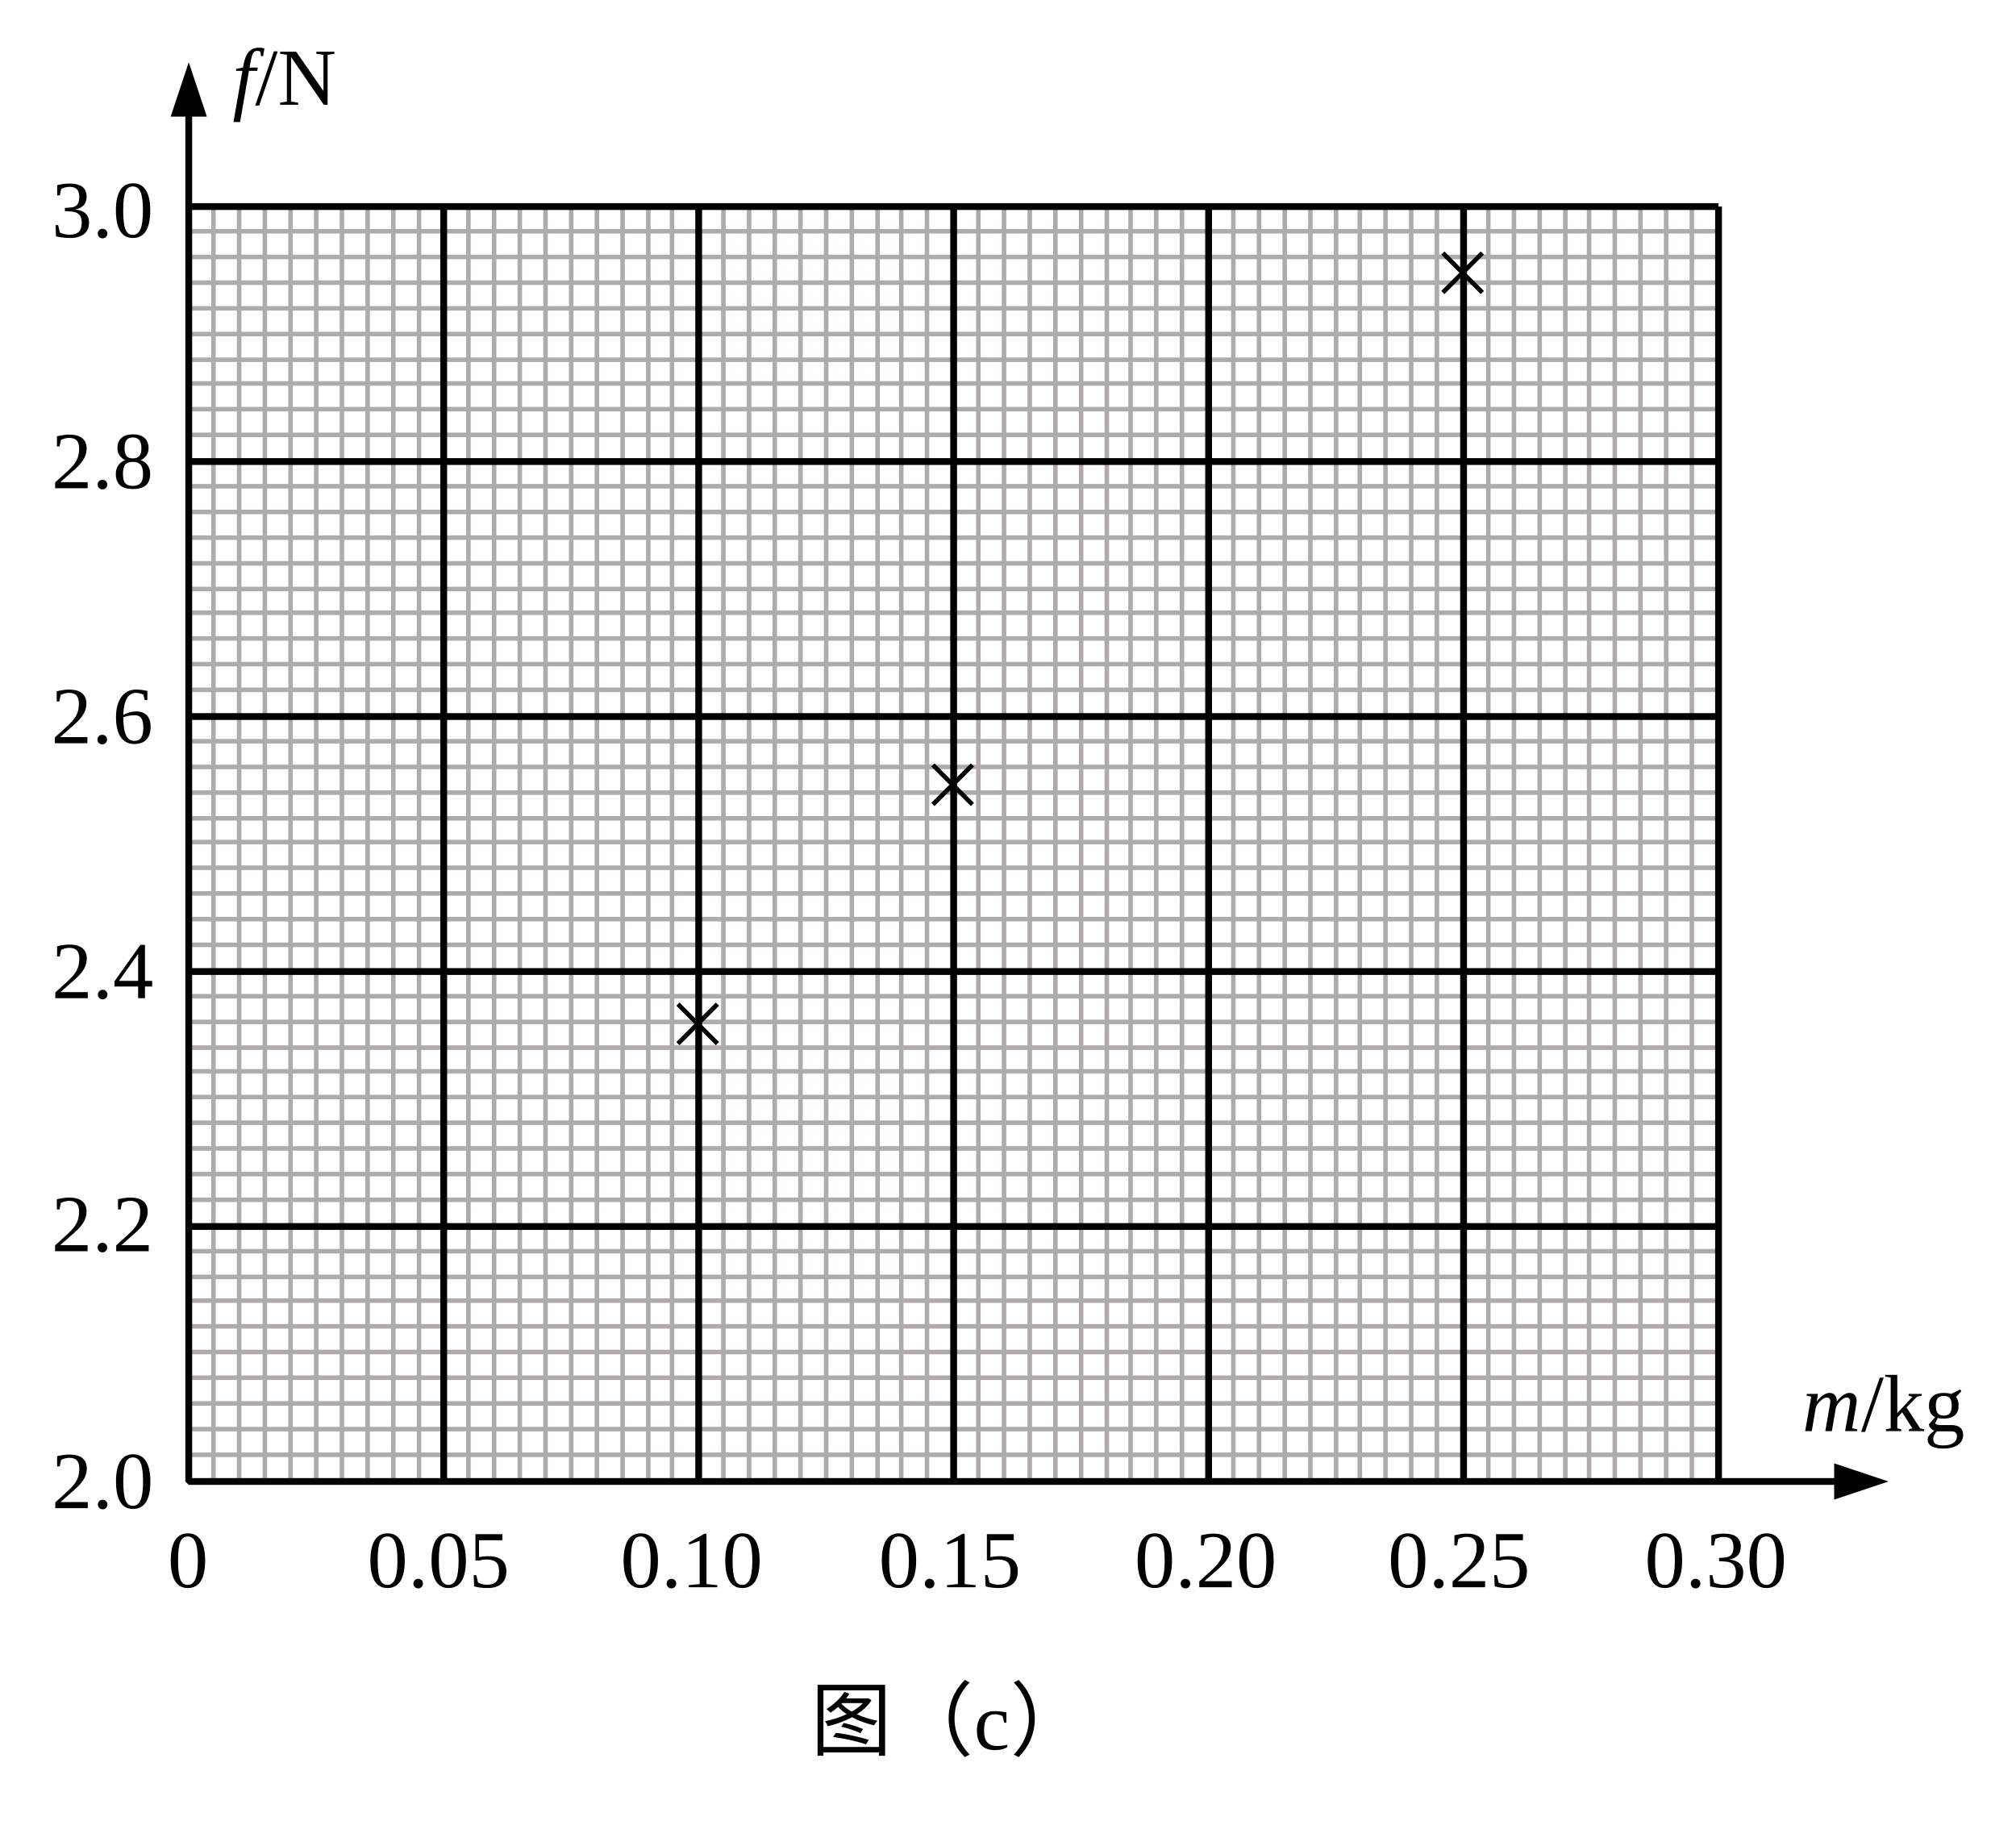
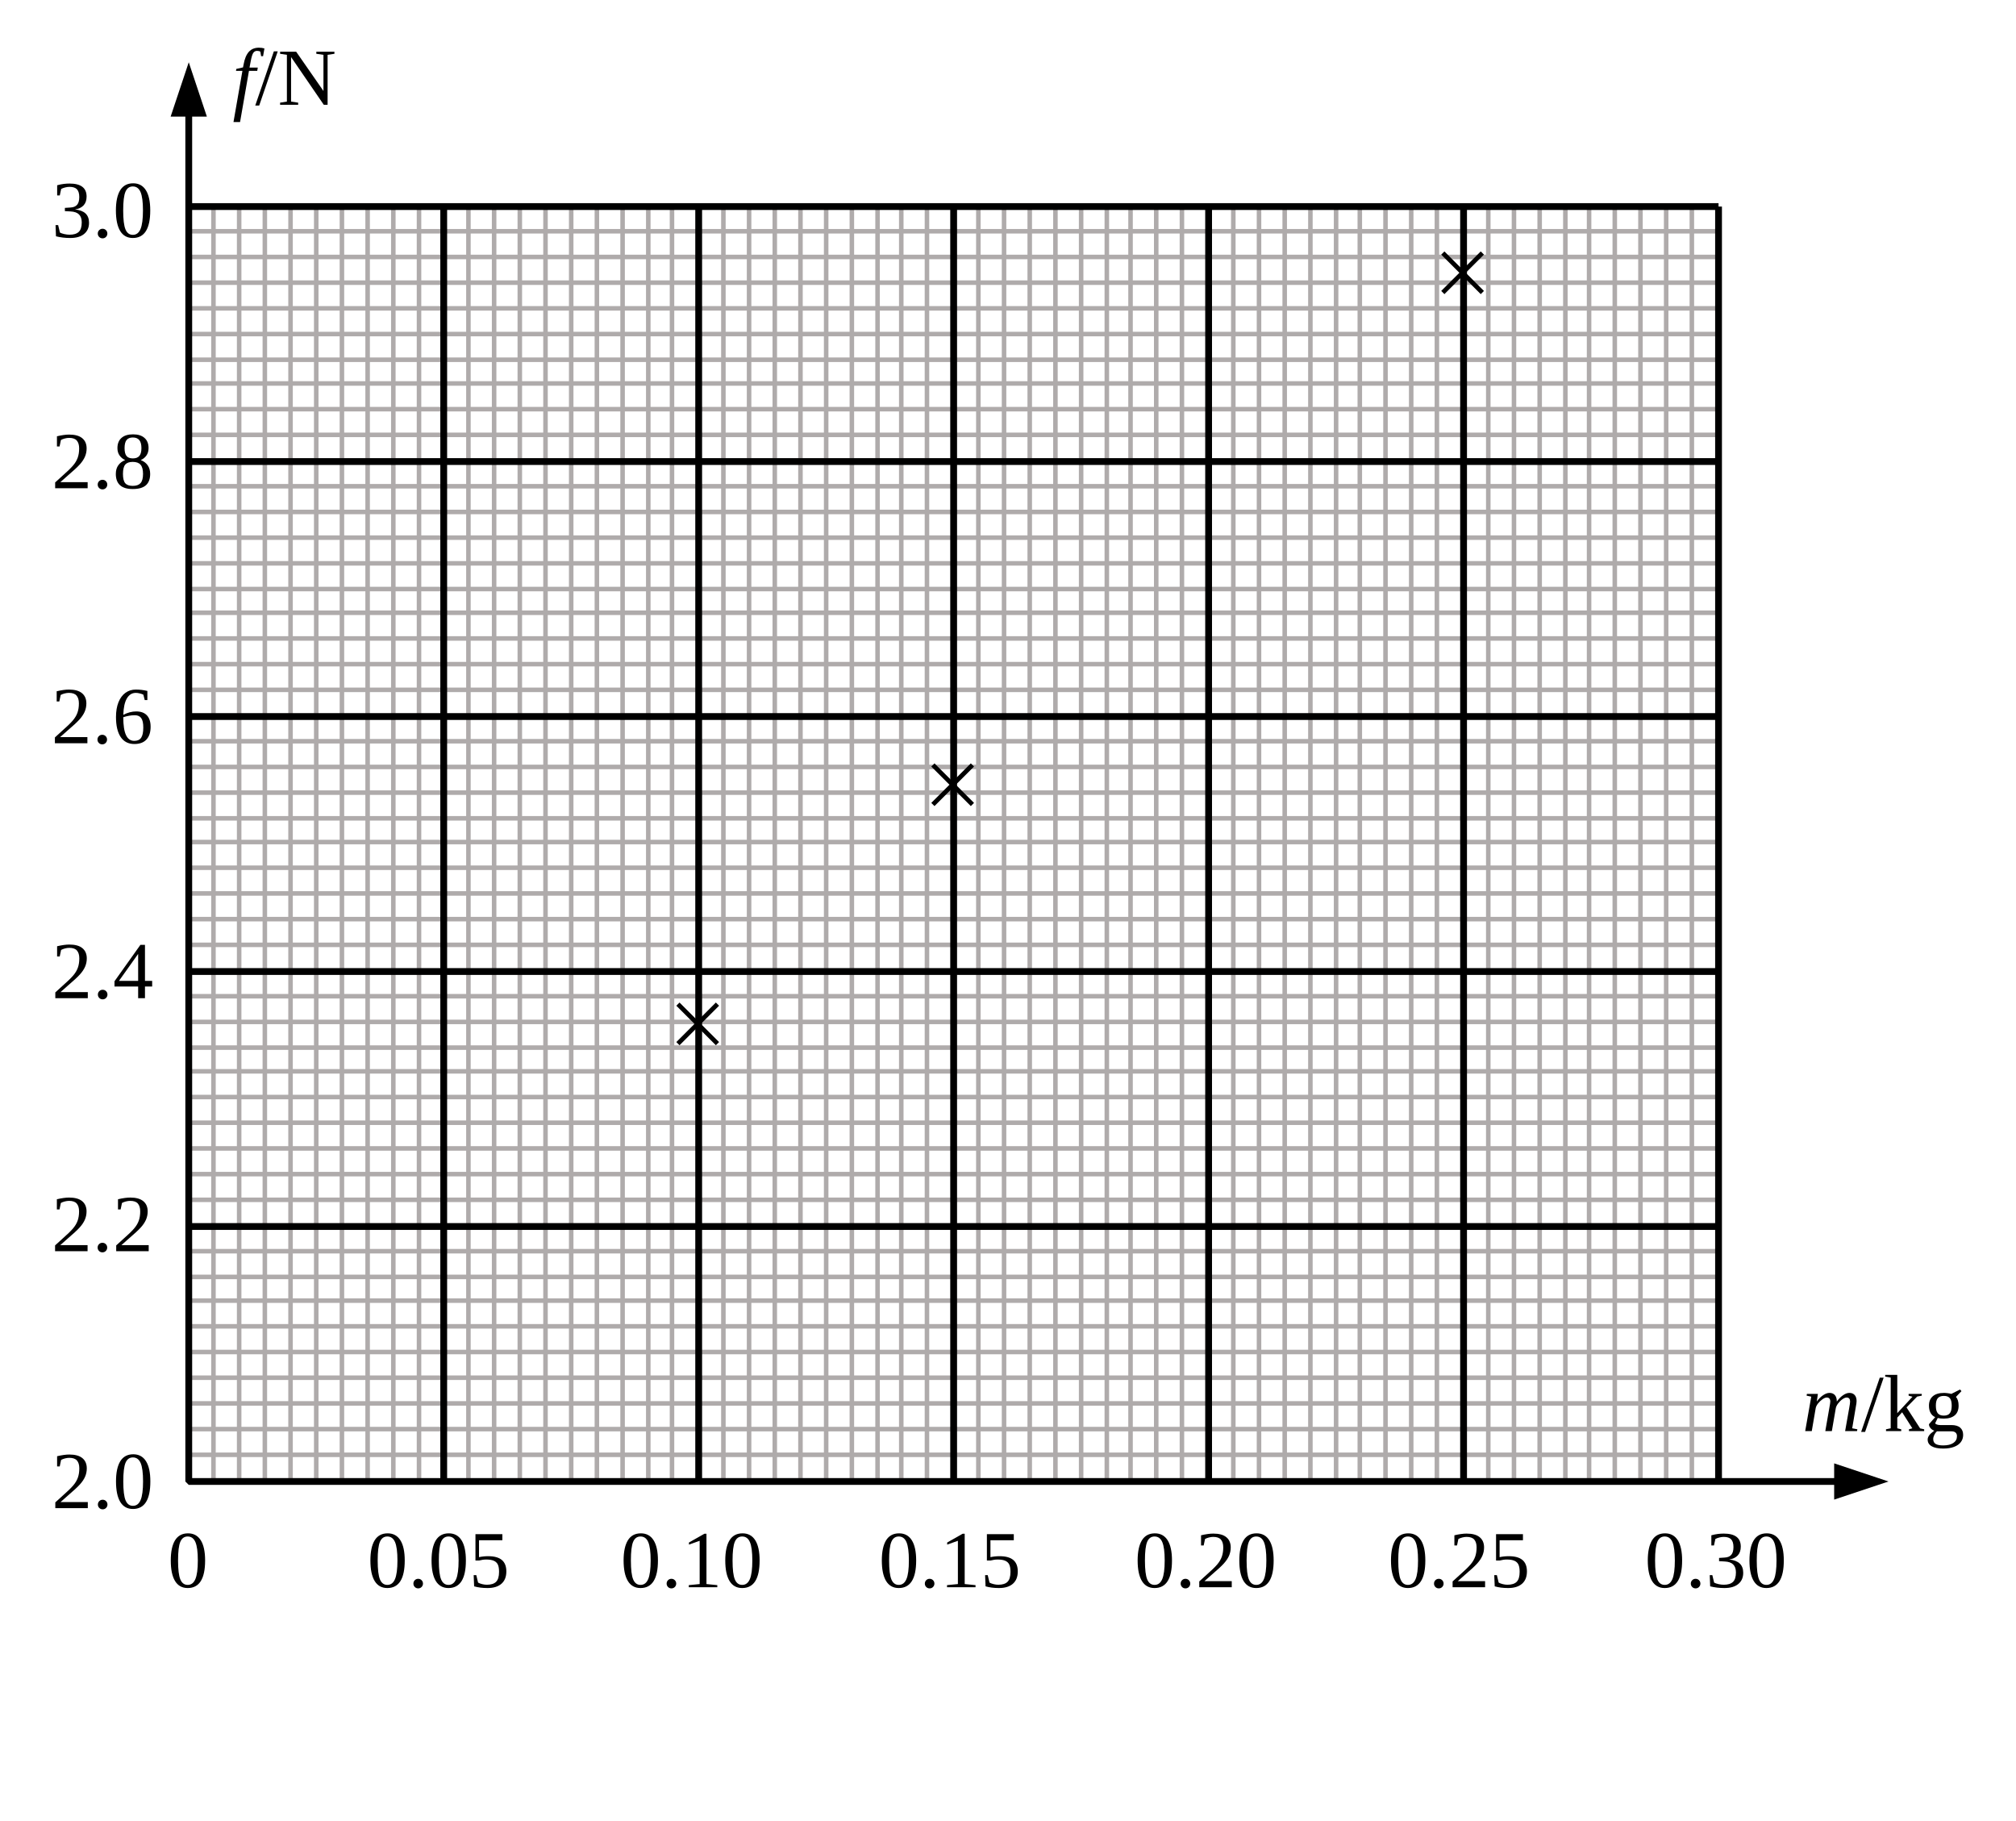
<svg xmlns="http://www.w3.org/2000/svg" width="1020" height="921" xml:space="preserve" overflow="hidden">
  <g transform="translate(-1688 -824)">
    <path d="M2557 941 1784 941" stroke="#AFABAB" stroke-width="2.292" stroke-miterlimit="8" fill="none" fill-rule="evenodd" />
    <path d="M2557 954 1784 954" stroke="#AFABAB" stroke-width="2.292" stroke-miterlimit="8" fill="none" fill-rule="evenodd" />
    <path d="M2557 967 1784 967" stroke="#AFABAB" stroke-width="2.292" stroke-miterlimit="8" fill="none" fill-rule="evenodd" />
    <path d="M2557 980 1784 980" stroke="#AFABAB" stroke-width="2.292" stroke-miterlimit="8" fill="none" fill-rule="evenodd" />
    <path d="M2557 993 1784 993" stroke="#AFABAB" stroke-width="2.292" stroke-miterlimit="8" fill="none" fill-rule="evenodd" />
    <path d="M2557 1006 1784 1006" stroke="#AFABAB" stroke-width="2.292" stroke-miterlimit="8" fill="none" fill-rule="evenodd" />
    <path d="M2557 1018 1784 1018" stroke="#AFABAB" stroke-width="2.292" stroke-miterlimit="8" fill="none" fill-rule="evenodd" />
    <path d="M2557 1031 1784 1031" stroke="#AFABAB" stroke-width="2.292" stroke-miterlimit="8" fill="none" fill-rule="evenodd" />
    <path d="M2557 1044 1784 1044" stroke="#AFABAB" stroke-width="2.292" stroke-miterlimit="8" fill="none" fill-rule="evenodd" />
    <path d="M2557 1070 1784 1070" stroke="#AFABAB" stroke-width="2.292" stroke-miterlimit="8" fill="none" fill-rule="evenodd" />
    <path d="M2557 1083 1784 1083" stroke="#AFABAB" stroke-width="2.292" stroke-miterlimit="8" fill="none" fill-rule="evenodd" />
    <path d="M2557 1096 1784 1096" stroke="#AFABAB" stroke-width="2.292" stroke-miterlimit="8" fill="none" fill-rule="evenodd" />
    <path d="M2557 1109 1784 1109" stroke="#AFABAB" stroke-width="2.292" stroke-miterlimit="8" fill="none" fill-rule="evenodd" />
    <path d="M2557 1122 1784 1122" stroke="#AFABAB" stroke-width="2.292" stroke-miterlimit="8" fill="none" fill-rule="evenodd" />
    <path d="M2557 1134 1784 1134" stroke="#AFABAB" stroke-width="2.292" stroke-miterlimit="8" fill="none" fill-rule="evenodd" />
    <path d="M2557 1147 1784 1147" stroke="#AFABAB" stroke-width="2.292" stroke-miterlimit="8" fill="none" fill-rule="evenodd" />
    <path d="M2557 1160 1784 1160" stroke="#AFABAB" stroke-width="2.292" stroke-miterlimit="8" fill="none" fill-rule="evenodd" />
    <path d="M2557 1173 1784 1173" stroke="#AFABAB" stroke-width="2.292" stroke-miterlimit="8" fill="none" fill-rule="evenodd" />
    <path d="M2557 1199 1784 1199" stroke="#AFABAB" stroke-width="2.292" stroke-miterlimit="8" fill="none" fill-rule="evenodd" />
    <path d="M2557 1212 1784 1212" stroke="#AFABAB" stroke-width="2.292" stroke-miterlimit="8" fill="none" fill-rule="evenodd" />
    <path d="M2557 1225 1784 1225" stroke="#AFABAB" stroke-width="2.292" stroke-miterlimit="8" fill="none" fill-rule="evenodd" />
    <path d="M2557 1238 1784 1238" stroke="#AFABAB" stroke-width="2.292" stroke-miterlimit="8" fill="none" fill-rule="evenodd" />
    <path d="M2557 1250 1784 1250" stroke="#AFABAB" stroke-width="2.292" stroke-miterlimit="8" fill="none" fill-rule="evenodd" />
    <path d="M2557 1263 1784 1263" stroke="#AFABAB" stroke-width="2.292" stroke-miterlimit="8" fill="none" fill-rule="evenodd" />
    <path d="M2557 1276 1784 1276" stroke="#AFABAB" stroke-width="2.292" stroke-miterlimit="8" fill="none" fill-rule="evenodd" />
    <path d="M2557 1289 1784 1289" stroke="#AFABAB" stroke-width="2.292" stroke-miterlimit="8" fill="none" fill-rule="evenodd" />
    <path d="M2557 1302 1784 1302" stroke="#AFABAB" stroke-width="2.292" stroke-miterlimit="8" fill="none" fill-rule="evenodd" />
    <path d="M2557 1328 1784 1328" stroke="#AFABAB" stroke-width="2.292" stroke-miterlimit="8" fill="none" fill-rule="evenodd" />
    <path d="M2557 1341 1784 1341" stroke="#AFABAB" stroke-width="2.292" stroke-miterlimit="8" fill="none" fill-rule="evenodd" />
    <path d="M2557 1354 1784 1354" stroke="#AFABAB" stroke-width="2.292" stroke-miterlimit="8" fill="none" fill-rule="evenodd" />
    <path d="M2557 1366 1784 1366" stroke="#AFABAB" stroke-width="2.292" stroke-miterlimit="8" fill="none" fill-rule="evenodd" />
    <path d="M2557 1379 1784 1379" stroke="#AFABAB" stroke-width="2.292" stroke-miterlimit="8" fill="none" fill-rule="evenodd" />
    <path d="M2557 1392 1784 1392" stroke="#AFABAB" stroke-width="2.292" stroke-miterlimit="8" fill="none" fill-rule="evenodd" />
    <path d="M2557 1405 1784 1405" stroke="#AFABAB" stroke-width="2.292" stroke-miterlimit="8" fill="none" fill-rule="evenodd" />
    <path d="M2557 1418 1784 1418" stroke="#AFABAB" stroke-width="2.292" stroke-miterlimit="8" fill="none" fill-rule="evenodd" />
    <path d="M2557 1431 1784 1431" stroke="#AFABAB" stroke-width="2.292" stroke-miterlimit="8" fill="none" fill-rule="evenodd" />
    <path d="M2557 1457 1784 1457" stroke="#AFABAB" stroke-width="2.292" stroke-miterlimit="8" fill="none" fill-rule="evenodd" />
    <path d="M2557 1470 1784 1470" stroke="#AFABAB" stroke-width="2.292" stroke-miterlimit="8" fill="none" fill-rule="evenodd" />
    <path d="M2557 1482 1784 1482" stroke="#AFABAB" stroke-width="2.292" stroke-miterlimit="8" fill="none" fill-rule="evenodd" />
    <path d="M2557 1495 1784 1495" stroke="#AFABAB" stroke-width="2.292" stroke-miterlimit="8" fill="none" fill-rule="evenodd" />
    <path d="M2557 1508 1784 1508" stroke="#AFABAB" stroke-width="2.292" stroke-miterlimit="8" fill="none" fill-rule="evenodd" />
    <path d="M2557 1521 1784 1521" stroke="#AFABAB" stroke-width="2.292" stroke-miterlimit="8" fill="none" fill-rule="evenodd" />
    <path d="M2557 1534 1784 1534" stroke="#AFABAB" stroke-width="2.292" stroke-miterlimit="8" fill="none" fill-rule="evenodd" />
    <path d="M2557 1547 1784 1547" stroke="#AFABAB" stroke-width="2.292" stroke-miterlimit="8" fill="none" fill-rule="evenodd" />
    <path d="M2557 1560 1784 1560" stroke="#AFABAB" stroke-width="2.292" stroke-miterlimit="8" fill="none" fill-rule="evenodd" />
    <path d="M1796 1573 1796 928" stroke="#AFABAB" stroke-width="2.292" stroke-miterlimit="8" fill="none" fill-rule="evenodd" />
    <path d="M1809 1573 1809 928" stroke="#AFABAB" stroke-width="2.292" stroke-miterlimit="8" fill="none" fill-rule="evenodd" />
    <path d="M1822 1573 1822 928" stroke="#AFABAB" stroke-width="2.292" stroke-miterlimit="8" fill="none" fill-rule="evenodd" />
    <path d="M1835 1573 1835 928" stroke="#AFABAB" stroke-width="2.292" stroke-miterlimit="8" fill="none" fill-rule="evenodd" />
    <path d="M1848 1573 1848 928" stroke="#AFABAB" stroke-width="2.292" stroke-miterlimit="8" fill="none" fill-rule="evenodd" />
    <path d="M1861 1573 1861 928" stroke="#AFABAB" stroke-width="2.292" stroke-miterlimit="8" fill="none" fill-rule="evenodd" />
    <path d="M1874 1573 1874 928" stroke="#AFABAB" stroke-width="2.292" stroke-miterlimit="8" fill="none" fill-rule="evenodd" />
    <path d="M1887 1573 1887 928" stroke="#AFABAB" stroke-width="2.292" stroke-miterlimit="8" fill="none" fill-rule="evenodd" />
    <path d="M1900 1573 1900 928" stroke="#AFABAB" stroke-width="2.292" stroke-miterlimit="8" fill="none" fill-rule="evenodd" />
    <path d="M1925 1573 1925 928" stroke="#AFABAB" stroke-width="2.292" stroke-miterlimit="8" fill="none" fill-rule="evenodd" />
    <path d="M1938 1573 1938 928" stroke="#AFABAB" stroke-width="2.292" stroke-miterlimit="8" fill="none" fill-rule="evenodd" />
    <path d="M1951 1573 1951 928" stroke="#AFABAB" stroke-width="2.292" stroke-miterlimit="8" fill="none" fill-rule="evenodd" />
    <path d="M1964 1573 1964 928" stroke="#AFABAB" stroke-width="2.292" stroke-miterlimit="8" fill="none" fill-rule="evenodd" />
    <path d="M1977 1573 1977 928" stroke="#AFABAB" stroke-width="2.292" stroke-miterlimit="8" fill="none" fill-rule="evenodd" />
    <path d="M1990 1573 1990 928" stroke="#AFABAB" stroke-width="2.292" stroke-miterlimit="8" fill="none" fill-rule="evenodd" />
    <path d="M2003 1573 2003 928" stroke="#AFABAB" stroke-width="2.292" stroke-miterlimit="8" fill="none" fill-rule="evenodd" />
    <path d="M2016 1573 2016 928" stroke="#AFABAB" stroke-width="2.292" stroke-miterlimit="8" fill="none" fill-rule="evenodd" />
    <path d="M2028 1573 2028 928" stroke="#AFABAB" stroke-width="2.292" stroke-miterlimit="8" fill="none" fill-rule="evenodd" />
    <path d="M2054 1573 2054 928" stroke="#AFABAB" stroke-width="2.292" stroke-miterlimit="8" fill="none" fill-rule="evenodd" />
    <path d="M2067 1573 2067 928" stroke="#AFABAB" stroke-width="2.292" stroke-miterlimit="8" fill="none" fill-rule="evenodd" />
    <path d="M2080 1573 2080 928" stroke="#AFABAB" stroke-width="2.292" stroke-miterlimit="8" fill="none" fill-rule="evenodd" />
    <path d="M2093 1573 2093 928" stroke="#AFABAB" stroke-width="2.292" stroke-miterlimit="8" fill="none" fill-rule="evenodd" />
    <path d="M2106 1573 2106 928" stroke="#AFABAB" stroke-width="2.292" stroke-miterlimit="8" fill="none" fill-rule="evenodd" />
    <path d="M2119 1573 2119 928" stroke="#AFABAB" stroke-width="2.292" stroke-miterlimit="8" fill="none" fill-rule="evenodd" />
    <path d="M2132 1573 2132 928" stroke="#AFABAB" stroke-width="2.292" stroke-miterlimit="8" fill="none" fill-rule="evenodd" />
    <path d="M2144 1573 2144 928" stroke="#AFABAB" stroke-width="2.292" stroke-miterlimit="8" fill="none" fill-rule="evenodd" />
    <path d="M2157 1573 2157 928" stroke="#AFABAB" stroke-width="2.292" stroke-miterlimit="8" fill="none" fill-rule="evenodd" />
    <path d="M2183 1573 2183 928" stroke="#AFABAB" stroke-width="2.292" stroke-miterlimit="8" fill="none" fill-rule="evenodd" />
    <path d="M2196 1573 2196 928" stroke="#AFABAB" stroke-width="2.292" stroke-miterlimit="8" fill="none" fill-rule="evenodd" />
    <path d="M2209 1573 2209 928" stroke="#AFABAB" stroke-width="2.292" stroke-miterlimit="8" fill="none" fill-rule="evenodd" />
    <path d="M2222 1573 2222 928" stroke="#AFABAB" stroke-width="2.292" stroke-miterlimit="8" fill="none" fill-rule="evenodd" />
    <path d="M2235 1573 2235 928" stroke="#AFABAB" stroke-width="2.292" stroke-miterlimit="8" fill="none" fill-rule="evenodd" />
    <path d="M2248 1573 2248 928" stroke="#AFABAB" stroke-width="2.292" stroke-miterlimit="8" fill="none" fill-rule="evenodd" />
    <path d="M2260 1573 2260 928" stroke="#AFABAB" stroke-width="2.292" stroke-miterlimit="8" fill="none" fill-rule="evenodd" />
    <path d="M2273 1573 2273 928" stroke="#AFABAB" stroke-width="2.292" stroke-miterlimit="8" fill="none" fill-rule="evenodd" />
    <path d="M2286 1573 2286 928" stroke="#AFABAB" stroke-width="2.292" stroke-miterlimit="8" fill="none" fill-rule="evenodd" />
    <path d="M2312 1573 2312 928" stroke="#AFABAB" stroke-width="2.292" stroke-miterlimit="8" fill="none" fill-rule="evenodd" />
    <path d="M2325 1573 2325 928" stroke="#AFABAB" stroke-width="2.292" stroke-miterlimit="8" fill="none" fill-rule="evenodd" />
    <path d="M2338 1573 2338 928" stroke="#AFABAB" stroke-width="2.292" stroke-miterlimit="8" fill="none" fill-rule="evenodd" />
    <path d="M2351 1573 2351 928" stroke="#AFABAB" stroke-width="2.292" stroke-miterlimit="8" fill="none" fill-rule="evenodd" />
    <path d="M2364 1573 2364 928" stroke="#AFABAB" stroke-width="2.292" stroke-miterlimit="8" fill="none" fill-rule="evenodd" />
    <path d="M2376 1573 2376 928" stroke="#AFABAB" stroke-width="2.292" stroke-miterlimit="8" fill="none" fill-rule="evenodd" />
    <path d="M2389 1573 2389 928" stroke="#AFABAB" stroke-width="2.292" stroke-miterlimit="8" fill="none" fill-rule="evenodd" />
    <path d="M2402 1573 2402 928" stroke="#AFABAB" stroke-width="2.292" stroke-miterlimit="8" fill="none" fill-rule="evenodd" />
    <path d="M2415 1573 2415 928" stroke="#AFABAB" stroke-width="2.292" stroke-miterlimit="8" fill="none" fill-rule="evenodd" />
    <path d="M2441 1573 2441 928" stroke="#AFABAB" stroke-width="2.292" stroke-miterlimit="8" fill="none" fill-rule="evenodd" />
    <path d="M2454 1573 2454 928" stroke="#AFABAB" stroke-width="2.292" stroke-miterlimit="8" fill="none" fill-rule="evenodd" />
    <path d="M2467 1573 2467 928" stroke="#AFABAB" stroke-width="2.292" stroke-miterlimit="8" fill="none" fill-rule="evenodd" />
    <path d="M2480 1573 2480 928" stroke="#AFABAB" stroke-width="2.292" stroke-miterlimit="8" fill="none" fill-rule="evenodd" />
    <path d="M2492 1573 2492 928" stroke="#AFABAB" stroke-width="2.292" stroke-miterlimit="8" fill="none" fill-rule="evenodd" />
    <path d="M2505 1573 2505 928" stroke="#AFABAB" stroke-width="2.292" stroke-miterlimit="8" fill="none" fill-rule="evenodd" />
    <path d="M2518 1573 2518 928" stroke="#AFABAB" stroke-width="2.292" stroke-miterlimit="8" fill="none" fill-rule="evenodd" />
    <path d="M2531 1573 2531 928" stroke="#AFABAB" stroke-width="2.292" stroke-miterlimit="8" fill="none" fill-rule="evenodd" />
    <path d="M2544 1573 2544 928" stroke="#AFABAB" stroke-width="2.292" stroke-miterlimit="8" fill="none" fill-rule="evenodd" />
    <path d="M2557.5 1573.5 2557.5 928.5" stroke="#000000" stroke-width="3.438" stroke-miterlimit="8" fill="none" fill-rule="evenodd" />
    <path d="M1912.5 1573.5 1912.5 928.5" stroke="#000000" stroke-width="3.438" stroke-miterlimit="8" fill="none" fill-rule="evenodd" />
    <path d="M2041.5 1573.5 2041.5 928.5" stroke="#000000" stroke-width="3.438" stroke-miterlimit="8" fill="none" fill-rule="evenodd" />
    <path d="M2170.5 1573.5 2170.5 928.5" stroke="#000000" stroke-width="3.438" stroke-miterlimit="8" fill="none" fill-rule="evenodd" />
    <path d="M2299.5 1573.5 2299.5 928.5" stroke="#000000" stroke-width="3.438" stroke-miterlimit="8" fill="none" fill-rule="evenodd" />
    <path d="M2428.5 1573.5 2428.5 928.5" stroke="#000000" stroke-width="3.438" stroke-miterlimit="8" fill="none" fill-rule="evenodd" />
    <path d="M2557.5 1057.5 1784.5 1057.5" stroke="#000000" stroke-width="3.438" stroke-miterlimit="8" fill="none" fill-rule="evenodd" />
    <path d="M2557.5 1186.5 1784.5 1186.5" stroke="#000000" stroke-width="3.438" stroke-miterlimit="8" fill="none" fill-rule="evenodd" />
    <path d="M2557.5 1315.5 1784.5 1315.5" stroke="#000000" stroke-width="3.438" stroke-miterlimit="8" fill="none" fill-rule="evenodd" />
    <path d="M2557.5 1444.5 1784.5 1444.5" stroke="#000000" stroke-width="3.438" stroke-miterlimit="8" fill="none" fill-rule="evenodd" />
    <path d="M2557.5 928.5 1784.5 928.5" stroke="#000000" stroke-width="3.438" stroke-miterlimit="8" fill="none" fill-rule="evenodd" />
    <path d="M2620.58 1575.22 1783.5 1575.22 1781.78 1573.5 1781.78 878.417 1785.22 878.417 1785.22 1573.5 1783.5 1571.78 2620.58 1571.78ZM2616 1564.33 2643.5 1573.5 2616 1582.67ZM1774.33 883 1783.5 855.5 1792.67 883Z" />
    <text font-family="Times New Roman,Times New Roman_MSFontService,sans-serif" font-style="italic" font-weight="400" font-size="41" transform="matrix(1 0 0 1 1805.68 877)">f</text>
    <text font-family="Times New Roman,Times New Roman_MSFontService,sans-serif" font-weight="400" font-size="41" transform="matrix(1 0 0 1 1817.14 877)">/N</text>
    <text font-family="Times New Roman,Times New Roman_MSFontService,sans-serif" font-weight="400" font-size="41" transform="matrix(1 0 0 1 1714.14 944)">3</text>
    <text font-family="Times New Roman,Times New Roman_MSFontService,sans-serif" font-weight="400" font-size="41" transform="matrix(1 0 0 1 1734.77 944)">.</text>
    <text font-family="Times New Roman,Times New Roman_MSFontService,sans-serif" font-weight="400" font-size="41" transform="matrix(1 0 0 1 1745.08 944)">0</text>
    <text font-family="Times New Roman,Times New Roman_MSFontService,sans-serif" font-weight="400" font-size="41" transform="matrix(1 0 0 1 1714.11 1071)">2</text>
    <text font-family="Times New Roman,Times New Roman_MSFontService,sans-serif" font-weight="400" font-size="41" transform="matrix(1 0 0 1 1734.73 1071)">.</text>
    <text font-family="Times New Roman,Times New Roman_MSFontService,sans-serif" font-weight="400" font-size="41" transform="matrix(1 0 0 1 1745.04 1071)">8</text>
    <text font-family="Times New Roman,Times New Roman_MSFontService,sans-serif" font-weight="400" font-size="41" transform="matrix(1 0 0 1 1713.98 1200)">2</text>
    <text font-family="Times New Roman,Times New Roman_MSFontService,sans-serif" font-weight="400" font-size="41" transform="matrix(1 0 0 1 1734.61 1200)">.</text>
    <text font-family="Times New Roman,Times New Roman_MSFontService,sans-serif" font-weight="400" font-size="41" transform="matrix(1 0 0 1 1744.92 1200)">6</text>
    <text font-family="Times New Roman,Times New Roman_MSFontService,sans-serif" font-weight="400" font-size="41" transform="matrix(1 0 0 1 1714.19 1329)">2</text>
    <text font-family="Times New Roman,Times New Roman_MSFontService,sans-serif" font-weight="400" font-size="41" transform="matrix(1 0 0 1 1734.82 1329)">.</text>
    <text font-family="Times New Roman,Times New Roman_MSFontService,sans-serif" font-weight="400" font-size="41" transform="matrix(1 0 0 1 1745.13 1329)">4</text>
    <text font-family="Times New Roman,Times New Roman_MSFontService,sans-serif" font-weight="400" font-size="41" transform="matrix(1 0 0 1 1714.07 1457)">2</text>
    <text font-family="Times New Roman,Times New Roman_MSFontService,sans-serif" font-weight="400" font-size="41" transform="matrix(1 0 0 1 1734.69 1457)">.</text>
    <text font-family="Times New Roman,Times New Roman_MSFontService,sans-serif" font-weight="400" font-size="41" transform="matrix(1 0 0 1 1745 1457)">2</text>
    <text font-family="Times New Roman,Times New Roman_MSFontService,sans-serif" font-weight="400" font-size="41" transform="matrix(1 0 0 1 1714.19 1587)">2</text>
    <text font-family="Times New Roman,Times New Roman_MSFontService,sans-serif" font-weight="400" font-size="41" transform="matrix(1 0 0 1 1734.82 1587)">.</text>
    <text font-family="Times New Roman,Times New Roman_MSFontService,sans-serif" font-weight="400" font-size="41" transform="matrix(1 0 0 1 1745.13 1587)">0</text>
    <text font-family="Times New Roman,Times New Roman_MSFontService,sans-serif" font-weight="400" font-size="41" transform="matrix(1 0 0 1 1772.84 1627)">0</text>
    <text font-family="Times New Roman,Times New Roman_MSFontService,sans-serif" font-weight="400" font-size="41" transform="matrix(1 0 0 1 1873.84 1627)">0</text>
    <text font-family="Times New Roman,Times New Roman_MSFontService,sans-serif" font-weight="400" font-size="41" transform="matrix(1 0 0 1 1894.46 1627)">.</text>
    <text font-family="Times New Roman,Times New Roman_MSFontService,sans-serif" font-weight="400" font-size="41" transform="matrix(1 0 0 1 1904.78 1627)">05</text>
    <text font-family="Times New Roman,Times New Roman_MSFontService,sans-serif" font-weight="400" font-size="41" transform="matrix(1 0 0 1 2001.95 1627)">0</text>
    <text font-family="Times New Roman,Times New Roman_MSFontService,sans-serif" font-weight="400" font-size="41" transform="matrix(1 0 0 1 2022.58 1627)">.</text>
    <text font-family="Times New Roman,Times New Roman_MSFontService,sans-serif" font-weight="400" font-size="41" transform="matrix(1 0 0 1 2032.89 1627)">10</text>
    <text font-family="Times New Roman,Times New Roman_MSFontService,sans-serif" font-weight="400" font-size="41" transform="matrix(1 0 0 1 2132.6 1627)">0</text>
    <text font-family="Times New Roman,Times New Roman_MSFontService,sans-serif" font-weight="400" font-size="41" transform="matrix(1 0 0 1 2153.22 1627)">.</text>
    <text font-family="Times New Roman,Times New Roman_MSFontService,sans-serif" font-weight="400" font-size="41" transform="matrix(1 0 0 1 2163.54 1627)">15</text>
    <text font-family="Times New Roman,Times New Roman_MSFontService,sans-serif" font-weight="400" font-size="41" transform="matrix(1 0 0 1 2262.03 1627)">0</text>
    <text font-family="Times New Roman,Times New Roman_MSFontService,sans-serif" font-weight="400" font-size="41" transform="matrix(1 0 0 1 2282.66 1627)">.</text>
    <text font-family="Times New Roman,Times New Roman_MSFontService,sans-serif" font-weight="400" font-size="41" transform="matrix(1 0 0 1 2292.97 1627)">20</text>
    <text font-family="Times New Roman,Times New Roman_MSFontService,sans-serif" font-weight="400" font-size="41" transform="matrix(1 0 0 1 2390.21 1627)">0</text>
    <text font-family="Times New Roman,Times New Roman_MSFontService,sans-serif" font-weight="400" font-size="41" transform="matrix(1 0 0 1 2410.84 1627)">.</text>
    <text font-family="Times New Roman,Times New Roman_MSFontService,sans-serif" font-weight="400" font-size="41" transform="matrix(1 0 0 1 2421.15 1627)">25</text>
    <text font-family="Times New Roman,Times New Roman_MSFontService,sans-serif" font-weight="400" font-size="41" transform="matrix(1 0 0 1 2520.14 1627)">0</text>
    <text font-family="Times New Roman,Times New Roman_MSFontService,sans-serif" font-weight="400" font-size="41" transform="matrix(1 0 0 1 2540.77 1627)">.</text>
    <text font-family="Times New Roman,Times New Roman_MSFontService,sans-serif" font-weight="400" font-size="41" transform="matrix(1 0 0 1 2551.08 1627)">30</text>
    <text font-family="Times New Roman,Times New Roman_MSFontService,sans-serif" font-style="italic" font-weight="400" font-size="41" transform="matrix(1 0 0 1 2599.86 1548)">m</text>
    <text font-family="Times New Roman,Times New Roman_MSFontService,sans-serif" font-weight="400" font-size="41" transform="matrix(1 0 0 1 2629.65 1548)">/kg</text>
-     <text font-family="SimSun,SimSun_MSFontService,sans-serif" font-weight="400" font-size="41" transform="matrix(1 0 0 1 2098.22 1709)">图</text>
-     <text font-family="SimSun,SimSun_MSFontService,sans-serif" font-weight="400" font-size="41" transform="matrix(1 0 0 1 2139.47 1709)">（</text>
-     <text font-family="Times New Roman,Times New Roman_MSFontService,sans-serif" font-weight="400" font-size="41" transform="matrix(1 0 0 1 2180.72 1709)">c</text>
-     <text font-family="SimSun,SimSun_MSFontService,sans-serif" font-weight="400" font-size="41" transform="matrix(1 0 0 1 2199.05 1709)">）</text>
    <path d="M2031 1332 2051 1352M2051 1332 2031 1352" stroke="#000000" stroke-width="2.292" stroke-miterlimit="8" fill="none" fill-rule="evenodd" />
    <path d="M2160 1211 2180 1231M2180 1211 2160 1231" stroke="#000000" stroke-width="2.292" stroke-miterlimit="8" fill="none" fill-rule="evenodd" />
    <path d="M2418 952 2438 972M2438 952 2418 972" stroke="#000000" stroke-width="2.292" stroke-miterlimit="8" fill="none" fill-rule="evenodd" />
  </g>
</svg>
